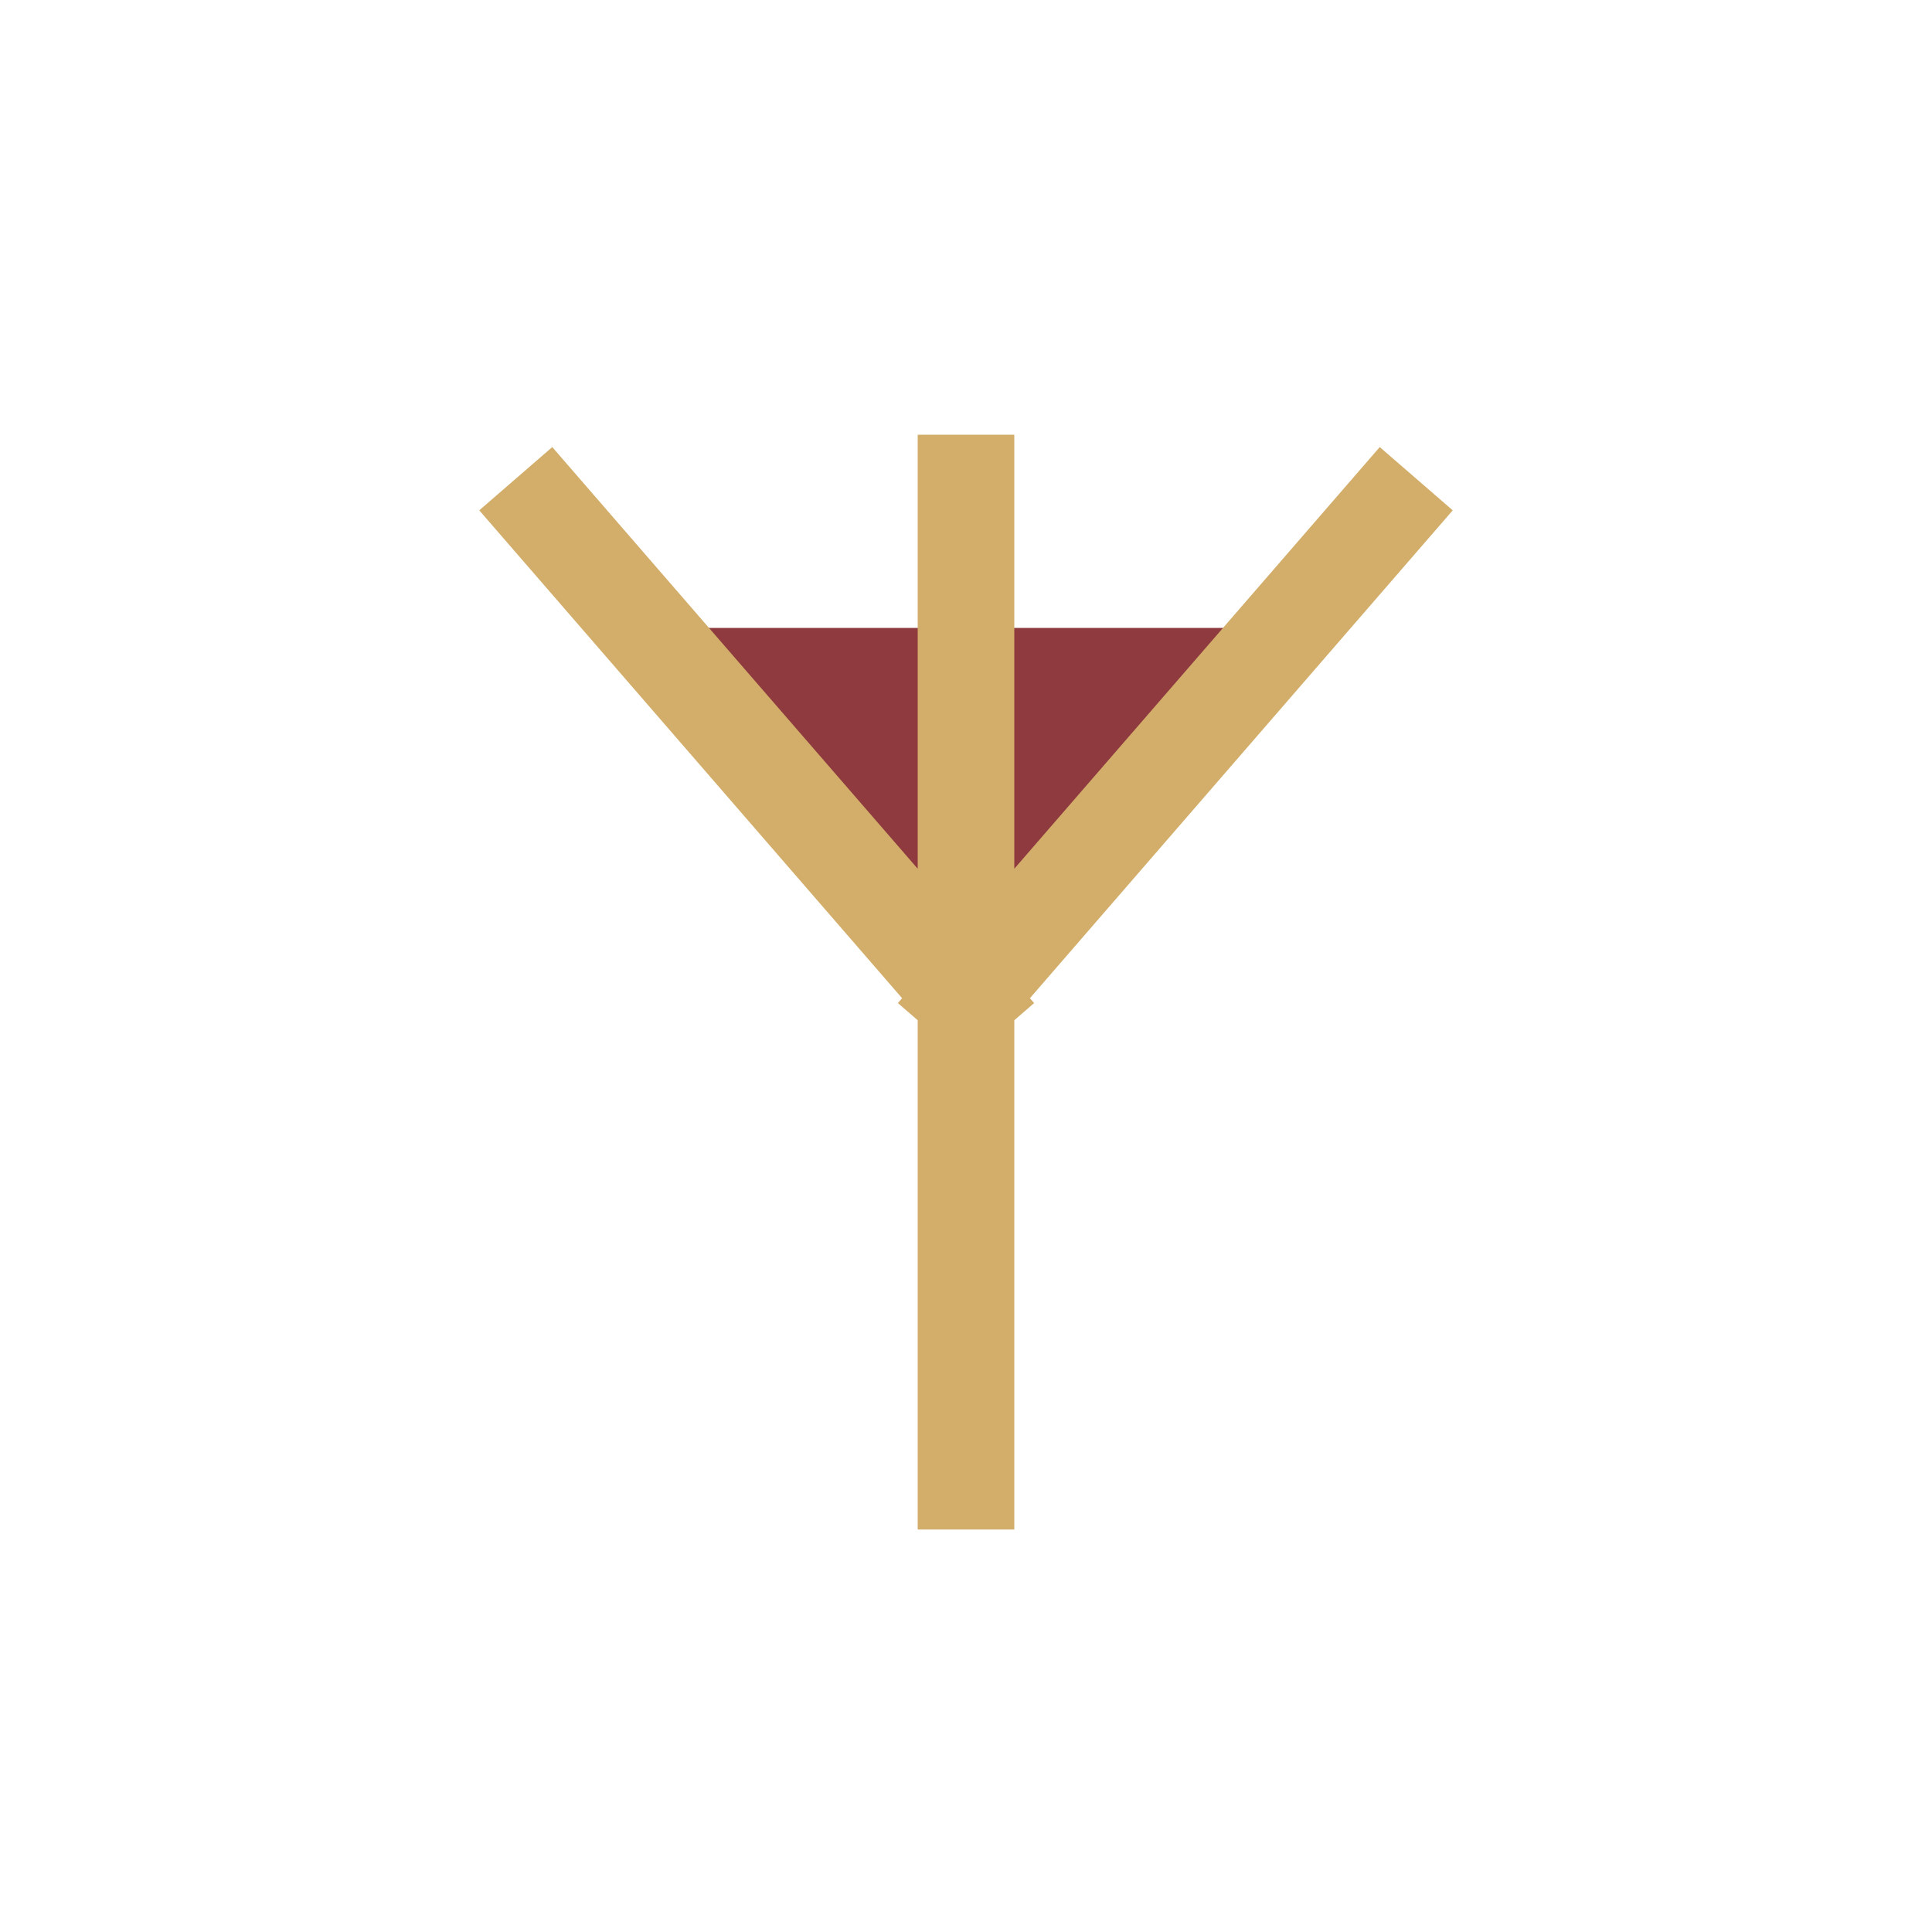
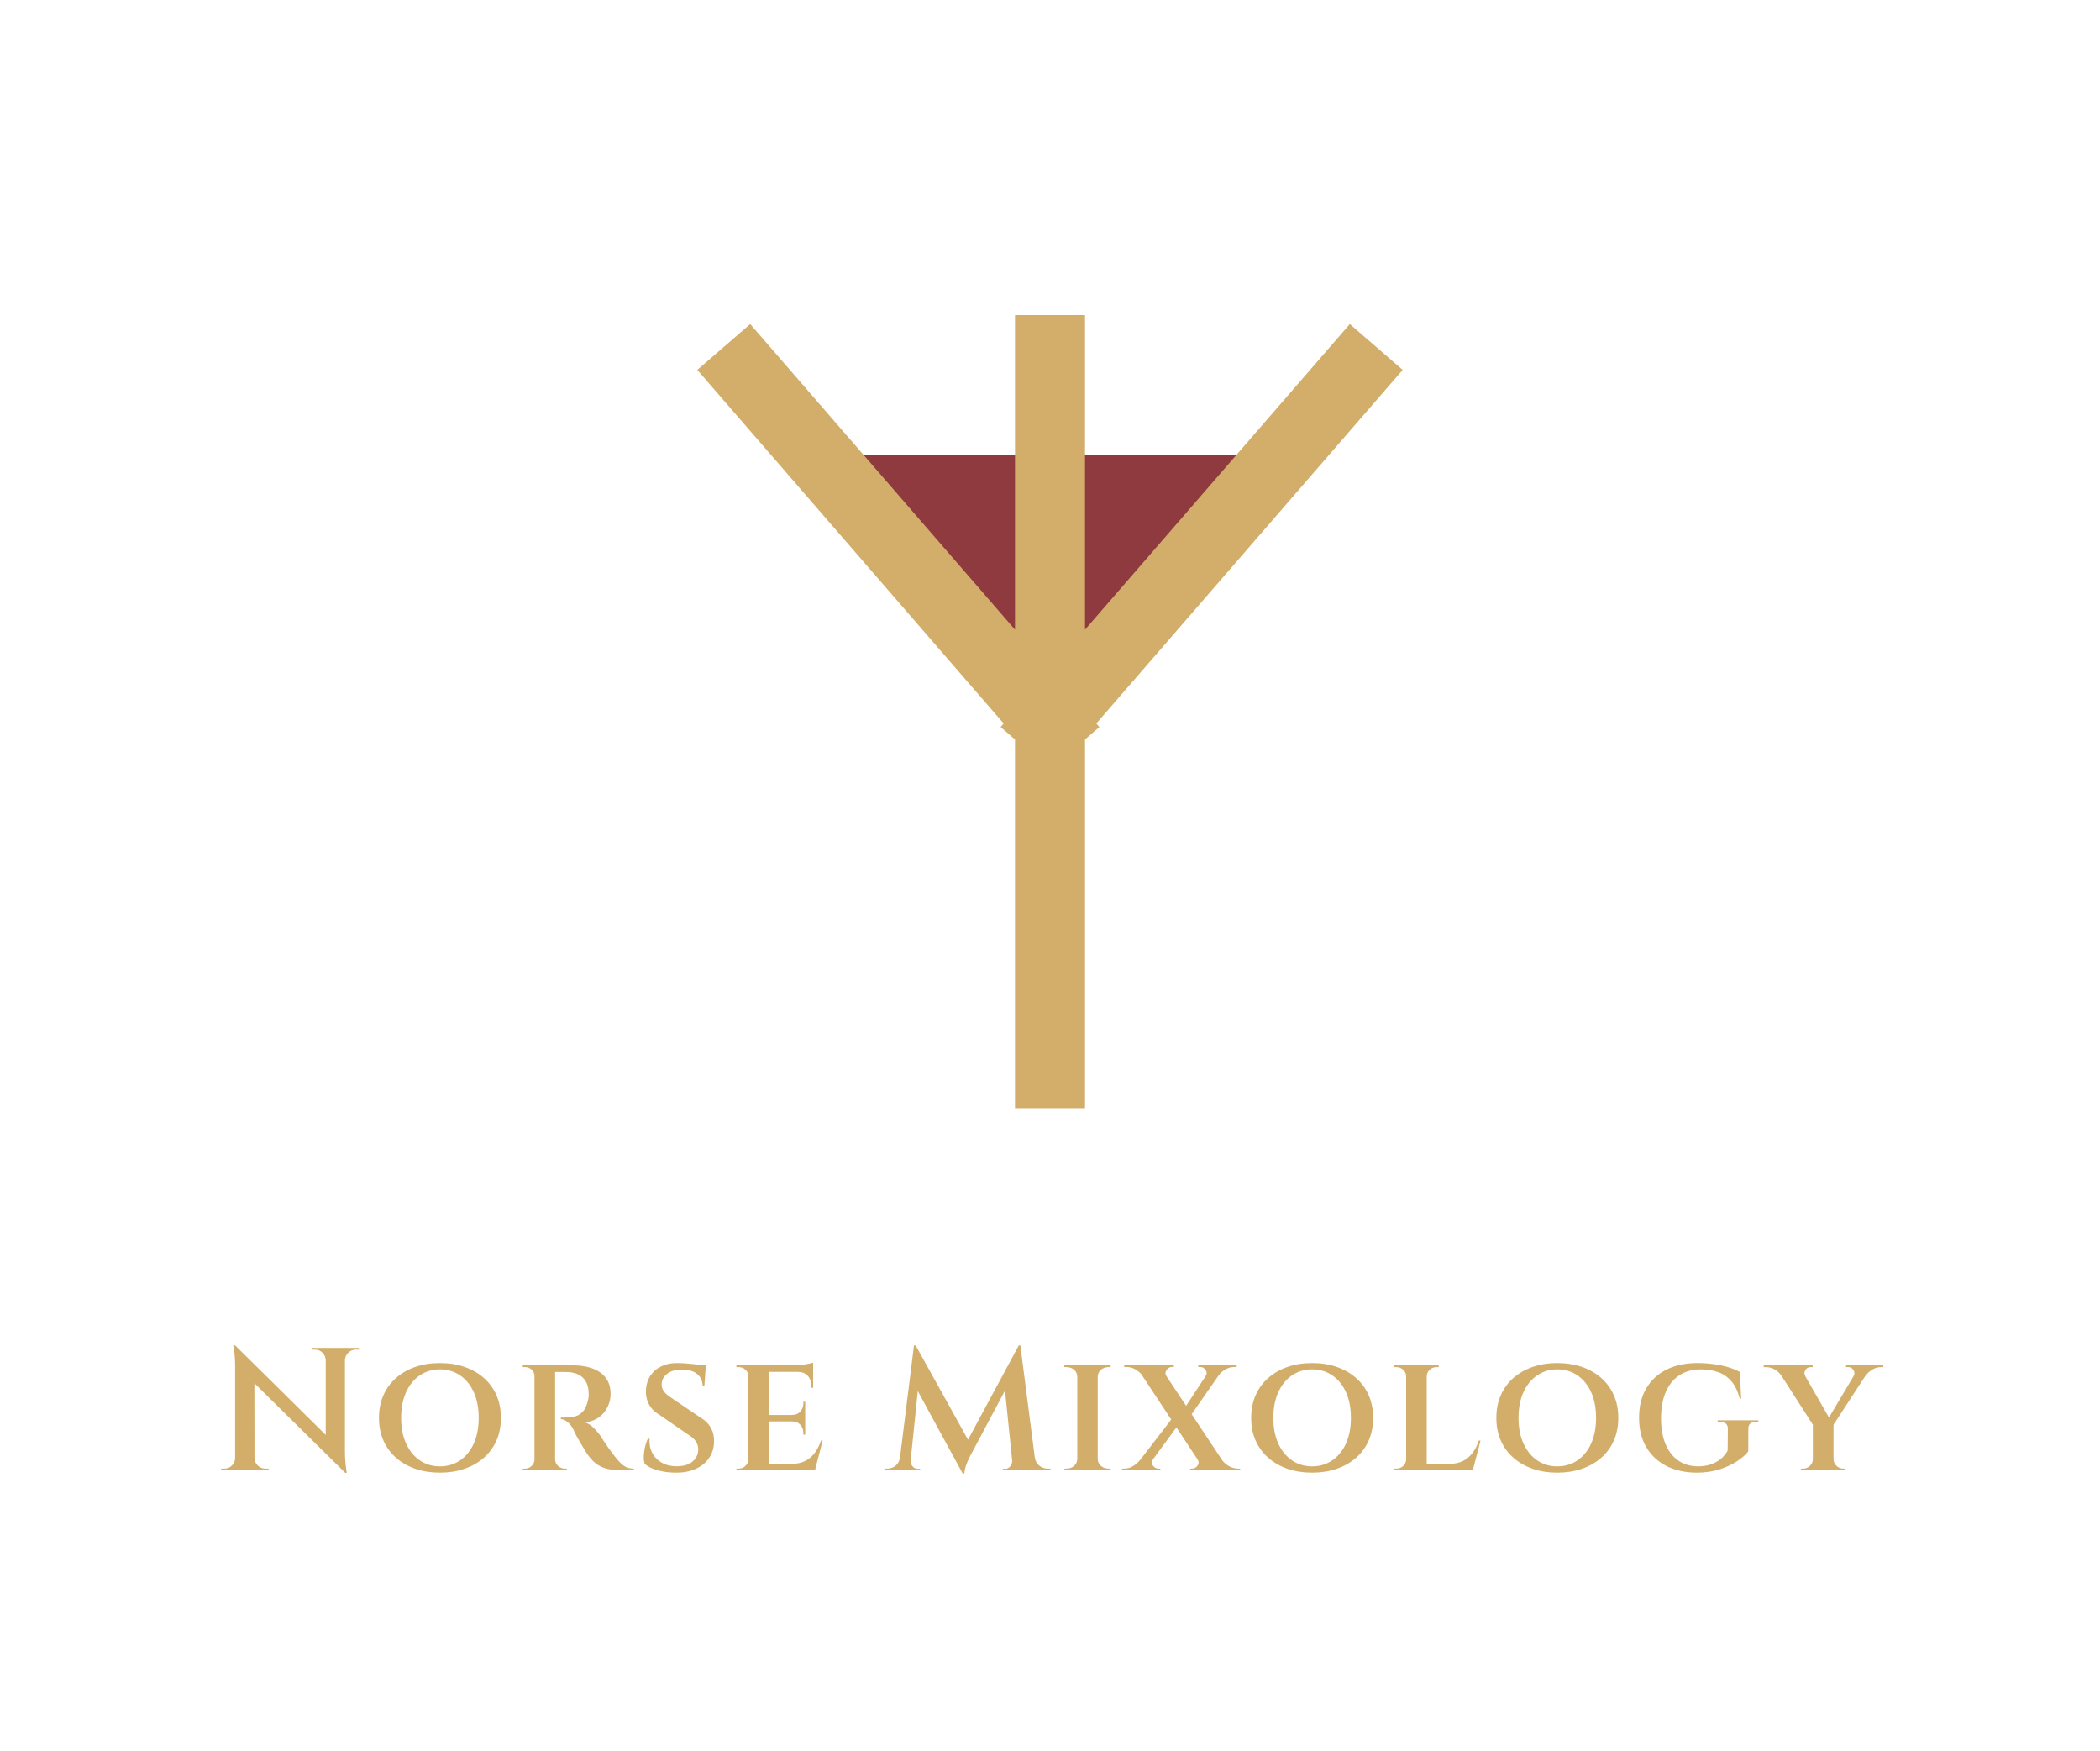
- <svg xmlns="http://www.w3.org/2000/svg" viewBox="0 0 120 120" width="120" height="120">
-   <path d="M40 39 L80 39 L60 62 Z" fill="#8E3A3F" />
-   <path d="M60 92 L60 30 M60 62 L34 32 M60 62 L86 32" fill="none" stroke="#D2AE6A" stroke-width="6" stroke-linecap="square" stroke-linejoin="miter" />
+ <svg xmlns="http://www.w3.org/2000/svg" viewBox="0 0 180 150" width="180" height="150">
+   <g transform="translate(30 0)">
+     <path d="M40 39 L80 39 L60 62 Z" fill="#8E3A3F" />
+     <path d="M60 92 L60 30 M60 62 L34 32 M60 62 L86 32" fill="none" stroke="#D2AE6A" stroke-width="6" stroke-linecap="square" stroke-linejoin="miter" />
+   </g>
+   <g transform="translate(18.43 126)" fill="#D2AE6A">
+     <path d="M1.714 -10.725 11 -1.546 11.159 0.21 1.873 -8.954ZM1.768 -1.065V0.0H0.523V-0.15Q0.523 -0.15 0.658 -0.15Q0.793 -0.15 0.808 -0.15Q1.183 -0.15 1.453 -0.42Q1.723 -0.69 1.723 -1.065ZM3.385 -1.065Q3.385 -0.69 3.655 -0.42Q3.925 -0.15 4.3 -0.15Q4.315 -0.15 4.45 -0.15Q4.585 -0.15 4.585 -0.15V0.0H3.34V-1.065ZM1.714 -10.725 3.37 -8.914 3.385 0.0H1.723V-8.85Q1.723 -9.664 1.644 -10.194Q1.564 -10.725 1.564 -10.725ZM11.135 -10.5V-1.71Q11.135 -1.175 11.174 -0.736Q11.213 -0.296 11.253 -0.043Q11.294 0.21 11.294 0.21H11.159L9.488 -1.672V-10.5ZM12.335 -10.5V-10.35Q12.335 -10.35 12.2 -10.35Q12.065 -10.35 12.065 -10.35Q11.69 -10.35 11.42 -10.087Q11.15 -9.825 11.135 -9.435H11.09V-10.5ZM8.273 -10.5H9.518V-9.435H9.488Q9.473 -9.825 9.211 -10.087Q8.948 -10.35 8.558 -10.35Q8.558 -10.35 8.423 -10.35Q8.288 -10.35 8.273 -10.35ZM19.272 -9.198Q20.419 -9.198 21.378 -8.869Q22.337 -8.541 23.041 -7.923Q23.744 -7.305 24.125 -6.44Q24.506 -5.574 24.506 -4.494Q24.506 -3.42 24.125 -2.557Q23.744 -1.695 23.041 -1.077Q22.337 -0.459 21.378 -0.131Q20.419 0.198 19.272 0.198Q18.131 0.198 17.177 -0.131Q16.222 -0.459 15.519 -1.077Q14.815 -1.695 14.434 -2.557Q14.053 -3.42 14.053 -4.494Q14.053 -5.574 14.434 -6.44Q14.815 -7.305 15.519 -7.923Q16.222 -8.541 17.177 -8.869Q18.131 -9.198 19.272 -9.198ZM19.272 -0.343Q20.255 -0.343 21.006 -0.856Q21.757 -1.369 22.179 -2.301Q22.601 -3.234 22.601 -4.494Q22.601 -5.769 22.179 -6.7Q21.757 -7.631 21.006 -8.144Q20.255 -8.657 19.272 -8.657Q18.305 -8.657 17.553 -8.144Q16.802 -7.631 16.377 -6.7Q15.953 -5.769 15.953 -4.494Q15.953 -3.234 16.377 -2.301Q16.802 -1.369 17.553 -0.856Q18.305 -0.343 19.272 -0.343ZM28.994 -9.0H30.71Q31.36 -9.0 31.938 -8.862Q32.516 -8.725 32.959 -8.434Q33.402 -8.143 33.654 -7.678Q33.907 -7.213 33.907 -6.552Q33.907 -5.995 33.665 -5.467Q33.422 -4.939 32.938 -4.573Q32.454 -4.206 31.737 -4.107Q32.119 -3.984 32.496 -3.6Q32.873 -3.215 33.095 -2.87Q33.138 -2.797 33.305 -2.535Q33.473 -2.272 33.729 -1.917Q33.985 -1.562 34.254 -1.211Q34.557 -0.83 34.798 -0.596Q35.04 -0.362 35.302 -0.256Q35.564 -0.15 35.902 -0.15V0.0H34.909Q34.096 0.0 33.542 -0.152Q32.988 -0.305 32.607 -0.618Q32.225 -0.932 31.906 -1.399Q31.804 -1.559 31.629 -1.842Q31.454 -2.125 31.271 -2.437Q31.089 -2.748 30.943 -3.026Q30.797 -3.303 30.746 -3.448Q30.525 -3.893 30.226 -4.139Q29.927 -4.386 29.644 -4.392V-4.53Q29.65 -4.53 29.799 -4.526Q29.948 -4.521 30.183 -4.53Q30.53 -4.539 30.877 -4.631Q31.224 -4.723 31.516 -5.026Q31.807 -5.33 31.957 -5.96Q31.992 -6.076 32.016 -6.259Q32.04 -6.441 32.025 -6.663Q32.004 -7.174 31.841 -7.507Q31.677 -7.84 31.42 -8.038Q31.164 -8.235 30.871 -8.324Q30.577 -8.414 30.298 -8.423Q29.866 -8.441 29.538 -8.432Q29.21 -8.423 29.125 -8.432Q29.119 -8.441 29.088 -8.581Q29.056 -8.72 29.025 -8.86Q28.994 -9.0 28.994 -9.0ZM29.149 -9.0V0.0H27.382V-9.0ZM27.427 -0.948 27.528 0.0H26.38V-0.15Q26.392 -0.15 26.47 -0.15Q26.548 -0.15 26.572 -0.15Q26.908 -0.15 27.145 -0.384Q27.382 -0.618 27.391 -0.948ZM27.427 -8.061H27.391Q27.382 -8.406 27.148 -8.628Q26.914 -8.85 26.578 -8.85Q26.554 -8.85 26.473 -8.85Q26.392 -8.85 26.38 -8.85V-9.0H27.528ZM29.11 -0.948H29.149Q29.158 -0.594 29.41 -0.372Q29.663 -0.15 29.98 -0.15Q29.98 -0.15 30.056 -0.15Q30.133 -0.15 30.151 -0.15L30.16 0.0H29.009ZM39.568 -9.198Q39.909 -9.198 40.296 -9.171Q40.684 -9.144 41.044 -9.103Q41.404 -9.063 41.677 -9.01Q41.95 -8.958 42.066 -8.913L41.942 -7.203H41.798Q41.798 -7.861 41.336 -8.253Q40.873 -8.645 39.982 -8.645Q39.25 -8.645 38.776 -8.293Q38.301 -7.941 38.285 -7.396Q38.273 -7.146 38.374 -6.938Q38.475 -6.729 38.673 -6.552Q38.87 -6.375 39.131 -6.205L41.718 -4.454Q42.227 -4.15 42.514 -3.623Q42.8 -3.095 42.773 -2.418Q42.751 -1.636 42.336 -1.042Q41.922 -0.447 41.202 -0.125Q40.482 0.198 39.541 0.198Q38.966 0.198 38.43 0.105Q37.894 0.011 37.484 -0.161Q37.073 -0.334 36.83 -0.568Q36.737 -0.833 36.749 -1.225Q36.761 -1.617 36.859 -2.023Q36.957 -2.428 37.102 -2.713H37.245Q37.198 -2.038 37.474 -1.501Q37.75 -0.963 38.297 -0.655Q38.843 -0.346 39.594 -0.349Q40.488 -0.361 40.954 -0.776Q41.419 -1.191 41.419 -1.805Q41.419 -2.189 41.201 -2.503Q40.982 -2.817 40.491 -3.108L38.068 -4.781Q37.429 -5.159 37.154 -5.737Q36.88 -6.314 36.941 -6.953Q36.989 -7.635 37.334 -8.139Q37.68 -8.643 38.257 -8.921Q38.835 -9.198 39.568 -9.198ZM42.07 -9.063 42.06 -8.799H40.637V-9.063ZM47.475 -9.0V0.0H45.714V-9.0ZM51.158 -0.556 51.383 0.0H47.445V-0.556ZM50.587 -4.749V-4.196H47.445V-4.749ZM51.265 -9.0V-8.444H47.445V-9.0ZM52.083 -2.552 51.422 0.0H48.936L49.415 -0.556Q50.099 -0.556 50.586 -0.804Q51.074 -1.052 51.408 -1.501Q51.741 -1.95 51.939 -2.552ZM50.587 -4.226V-3.061H50.428V-3.202Q50.428 -3.621 50.172 -3.905Q49.915 -4.19 49.461 -4.196V-4.226ZM50.587 -5.878V-4.719H49.461V-4.749Q49.915 -4.755 50.172 -5.043Q50.428 -5.331 50.428 -5.75V-5.878ZM51.265 -8.483V-7.077H51.106V-7.242Q51.106 -7.781 50.803 -8.11Q50.5 -8.438 49.949 -8.444V-8.483ZM51.265 -9.234V-8.856L49.646 -9.0Q50.086 -9.0 50.584 -9.082Q51.082 -9.165 51.265 -9.234ZM45.75 -0.948 45.86 0.0H44.689V-0.15Q44.689 -0.15 44.781 -0.15Q44.874 -0.15 44.88 -0.15Q45.231 -0.15 45.468 -0.384Q45.705 -0.618 45.714 -0.948ZM45.75 -8.055H45.714Q45.705 -8.4 45.468 -8.625Q45.231 -8.85 44.88 -8.85Q44.874 -8.85 44.781 -8.85Q44.689 -8.85 44.689 -8.85V-9.0H45.86ZM68.894 -10.71 69.014 -9.286 64.787 -1.344Q64.787 -1.344 64.653 -1.083Q64.52 -0.822 64.384 -0.451Q64.249 -0.081 64.229 0.271H64.085L63.62 -0.917ZM59.037 -1.095V0.0H57.372V-0.15Q57.387 -0.15 57.5 -0.15Q57.612 -0.15 57.612 -0.15Q58.017 -0.15 58.332 -0.398Q58.647 -0.645 58.707 -1.095ZM59.624 -0.855Q59.624 -0.84 59.624 -0.825Q59.624 -0.81 59.624 -0.78Q59.624 -0.54 59.796 -0.338Q59.969 -0.135 60.209 -0.135H60.44V0.0H59.519V-0.855ZM59.911 -10.71H60.055L60.507 -9.412L59.537 0.0H58.575ZM60.055 -10.71 64.764 -2.227 64.085 0.271 59.703 -7.779ZM69.029 -10.71 70.41 0.0H68.414L67.631 -7.627L68.894 -10.71ZM69.948 -1.095H70.269Q70.344 -0.645 70.656 -0.398Q70.968 -0.15 71.364 -0.15Q71.364 -0.15 71.481 -0.15Q71.598 -0.15 71.604 -0.15V0.0H69.948ZM68.327 -0.855H68.432V0.0H67.511V-0.135H67.742Q67.991 -0.135 68.159 -0.338Q68.327 -0.54 68.327 -0.78Q68.327 -0.81 68.327 -0.825Q68.327 -0.84 68.327 -0.855ZM75.66 -9.0V0.0H73.907V-9.0ZM73.952 -0.948V0.0H72.799V-0.15Q72.799 -0.15 72.891 -0.15Q72.984 -0.15 72.99 -0.15Q73.362 -0.15 73.63 -0.384Q73.898 -0.618 73.907 -0.948ZM75.621 -0.948H75.661Q75.675 -0.618 75.939 -0.384Q76.203 -0.15 76.583 -0.15Q76.583 -0.15 76.671 -0.15Q76.759 -0.15 76.765 -0.15L76.774 0.0H75.621ZM75.621 -8.052V-9.0H76.768L76.759 -8.85Q76.759 -8.85 76.674 -8.85Q76.589 -8.85 76.583 -8.85Q76.203 -8.85 75.939 -8.624Q75.675 -8.397 75.661 -8.052ZM73.952 -8.052H73.907Q73.898 -8.397 73.63 -8.624Q73.362 -8.85 72.989 -8.85Q72.975 -8.85 72.887 -8.85Q72.799 -8.85 72.799 -8.85V-9.0H73.952ZM80.945 -8.991 86.896 -0.015H84.825L78.904 -8.991ZM80.397 -0.936Q80.202 -0.657 80.395 -0.403Q80.589 -0.15 80.861 -0.15Q80.861 -0.15 80.945 -0.15Q81.029 -0.15 81.029 -0.15V0.0H77.741V-0.15H77.93Q78.353 -0.15 78.705 -0.373Q79.057 -0.597 79.291 -0.891ZM82.17 -4.628 82.695 -4.074 79.716 -0.015 78.644 -0.039ZM84.223 -0.927 86.315 -0.882Q86.522 -0.597 86.89 -0.373Q87.259 -0.15 87.684 -0.15H87.868V0.0H83.584V-0.15Q83.584 -0.15 83.669 -0.15Q83.753 -0.15 83.753 -0.15Q84.034 -0.15 84.215 -0.403Q84.397 -0.657 84.223 -0.927ZM82.186 -9.012V-8.862Q82.186 -8.862 82.101 -8.862Q82.016 -8.862 82.016 -8.862Q81.748 -8.862 81.564 -8.606Q81.38 -8.349 81.548 -8.085L79.485 -8.13Q79.279 -8.424 78.91 -8.643Q78.542 -8.862 78.117 -8.862H77.932V-9.012ZM86.62 -8.991 83.443 -4.43 82.989 -5.157 85.509 -8.991ZM87.57 -9.012V-8.862H87.374Q86.953 -8.862 86.589 -8.644Q86.225 -8.426 86.011 -8.121L84.909 -8.076Q85.083 -8.349 84.906 -8.606Q84.728 -8.862 84.445 -8.862Q84.445 -8.862 84.361 -8.862Q84.277 -8.862 84.277 -8.862V-9.012ZM94.032 -9.198Q95.179 -9.198 96.138 -8.869Q97.097 -8.541 97.801 -7.923Q98.504 -7.305 98.885 -6.44Q99.266 -5.574 99.266 -4.494Q99.266 -3.42 98.885 -2.557Q98.504 -1.695 97.801 -1.077Q97.097 -0.459 96.138 -0.131Q95.179 0.198 94.032 0.198Q92.891 0.198 91.937 -0.131Q90.982 -0.459 90.279 -1.077Q89.575 -1.695 89.194 -2.557Q88.813 -3.42 88.813 -4.494Q88.813 -5.574 89.194 -6.44Q89.575 -7.305 90.279 -7.923Q90.982 -8.541 91.937 -8.869Q92.891 -9.198 94.032 -9.198ZM94.032 -0.343Q95.015 -0.343 95.766 -0.856Q96.517 -1.369 96.939 -2.301Q97.361 -3.234 97.361 -4.494Q97.361 -5.769 96.939 -6.7Q96.517 -7.631 95.766 -8.144Q95.015 -8.657 94.032 -8.657Q93.065 -8.657 92.313 -8.144Q91.562 -7.631 91.137 -6.7Q90.713 -5.769 90.713 -4.494Q90.713 -3.234 91.137 -2.301Q91.562 -1.369 92.313 -0.856Q93.065 -0.343 94.032 -0.343ZM103.86 -9.0V0.0H102.099V-9.0ZM107.537 -0.556 107.768 0.0H103.83V-0.556ZM108.474 -2.552 107.807 0.0H105.321L105.8 -0.556Q106.484 -0.556 106.971 -0.804Q107.459 -1.052 107.793 -1.501Q108.126 -1.95 108.324 -2.552ZM102.135 -0.948 102.245 0.0H101.074V-0.15Q101.074 -0.15 101.166 -0.15Q101.259 -0.15 101.265 -0.15Q101.616 -0.15 101.853 -0.384Q102.09 -0.618 102.099 -0.948ZM103.821 -8.052V-9.0H104.883V-8.85Q104.877 -8.85 104.793 -8.85Q104.709 -8.85 104.709 -8.85Q104.361 -8.85 104.114 -8.624Q103.866 -8.397 103.86 -8.052ZM102.135 -8.052H102.099Q102.09 -8.397 101.844 -8.624Q101.598 -8.85 101.247 -8.85Q101.241 -8.85 101.157 -8.85Q101.074 -8.85 101.074 -8.85V-9.0H102.135ZM115.047 -9.198Q116.194 -9.198 117.153 -8.869Q118.112 -8.541 118.816 -7.923Q119.519 -7.305 119.9 -6.44Q120.281 -5.574 120.281 -4.494Q120.281 -3.42 119.9 -2.557Q119.519 -1.695 118.816 -1.077Q118.112 -0.459 117.153 -0.131Q116.194 0.198 115.047 0.198Q113.906 0.198 112.952 -0.131Q111.997 -0.459 111.294 -1.077Q110.59 -1.695 110.209 -2.557Q109.828 -3.42 109.828 -4.494Q109.828 -5.574 110.209 -6.44Q110.59 -7.305 111.294 -7.923Q111.997 -8.541 112.952 -8.869Q113.906 -9.198 115.047 -9.198ZM115.047 -0.343Q116.03 -0.343 116.781 -0.856Q117.532 -1.369 117.954 -2.301Q118.376 -3.234 118.376 -4.494Q118.376 -5.769 117.954 -6.7Q117.532 -7.631 116.781 -8.144Q116.03 -8.657 115.047 -8.657Q114.08 -8.657 113.328 -8.144Q112.577 -7.631 112.152 -6.7Q111.728 -5.769 111.728 -4.494Q111.728 -3.234 112.152 -2.301Q112.577 -1.369 113.328 -0.856Q114.08 -0.343 115.047 -0.343ZM127.061 -9.198Q127.751 -9.198 128.419 -9.109Q129.088 -9.021 129.674 -8.852Q130.261 -8.683 130.702 -8.435L130.813 -6.144H130.69Q130.456 -7.077 129.987 -7.626Q129.517 -8.175 128.855 -8.416Q128.193 -8.657 127.362 -8.657Q126.283 -8.657 125.517 -8.154Q124.752 -7.652 124.348 -6.712Q123.944 -5.771 123.944 -4.451Q123.944 -3.189 124.323 -2.265Q124.703 -1.342 125.421 -0.843Q126.14 -0.343 127.134 -0.343Q127.661 -0.343 128.14 -0.49Q128.619 -0.638 129.014 -0.939Q129.41 -1.241 129.657 -1.697L129.672 -3.564Q129.681 -3.855 129.502 -4.005Q129.324 -4.155 129.006 -4.155H128.796V-4.293H132.282V-4.155H132.084Q131.415 -4.155 131.427 -3.555L131.421 -1.622Q131.1 -1.205 130.461 -0.782Q129.821 -0.36 128.943 -0.081Q128.065 0.198 127 0.198Q125.509 0.189 124.401 -0.378Q123.292 -0.945 122.677 -1.995Q122.062 -3.045 122.062 -4.512Q122.062 -5.976 122.674 -7.023Q123.286 -8.07 124.408 -8.634Q125.53 -9.198 127.061 -9.198ZM135.783 -8.985 138.594 -4.086 137.056 -3.762 133.706 -8.985ZM138.728 -4.01V0.0H136.957V-3.991ZM140.987 -8.985H142.035L138.593 -3.701L137.934 -3.848ZM140.435 -8.058Q140.6 -8.346 140.441 -8.598Q140.282 -8.85 139.976 -8.85Q139.976 -8.85 139.889 -8.85Q139.802 -8.85 139.802 -8.85V-9.0H142.992V-8.85H142.806Q142.392 -8.85 142.036 -8.627Q141.681 -8.403 141.471 -8.103ZM136.314 -8.067 134.267 -8.112Q134.046 -8.439 133.696 -8.644Q133.347 -8.85 132.924 -8.85H132.744V-9.0H136.94V-8.85Q136.94 -8.85 136.856 -8.85Q136.773 -8.85 136.773 -8.85Q136.461 -8.85 136.312 -8.594Q136.164 -8.337 136.314 -8.067ZM137.002 -0.948V0.0H135.932V-0.15Q135.941 -0.15 136.023 -0.15Q136.106 -0.15 136.112 -0.15Q136.46 -0.15 136.704 -0.384Q136.949 -0.618 136.957 -0.948ZM138.689 -0.948H138.728Q138.743 -0.618 138.987 -0.384Q139.232 -0.15 139.58 -0.15Q139.58 -0.15 139.667 -0.15Q139.754 -0.15 139.754 -0.15V0.0H138.689Z" />
+   </g>
</svg>
